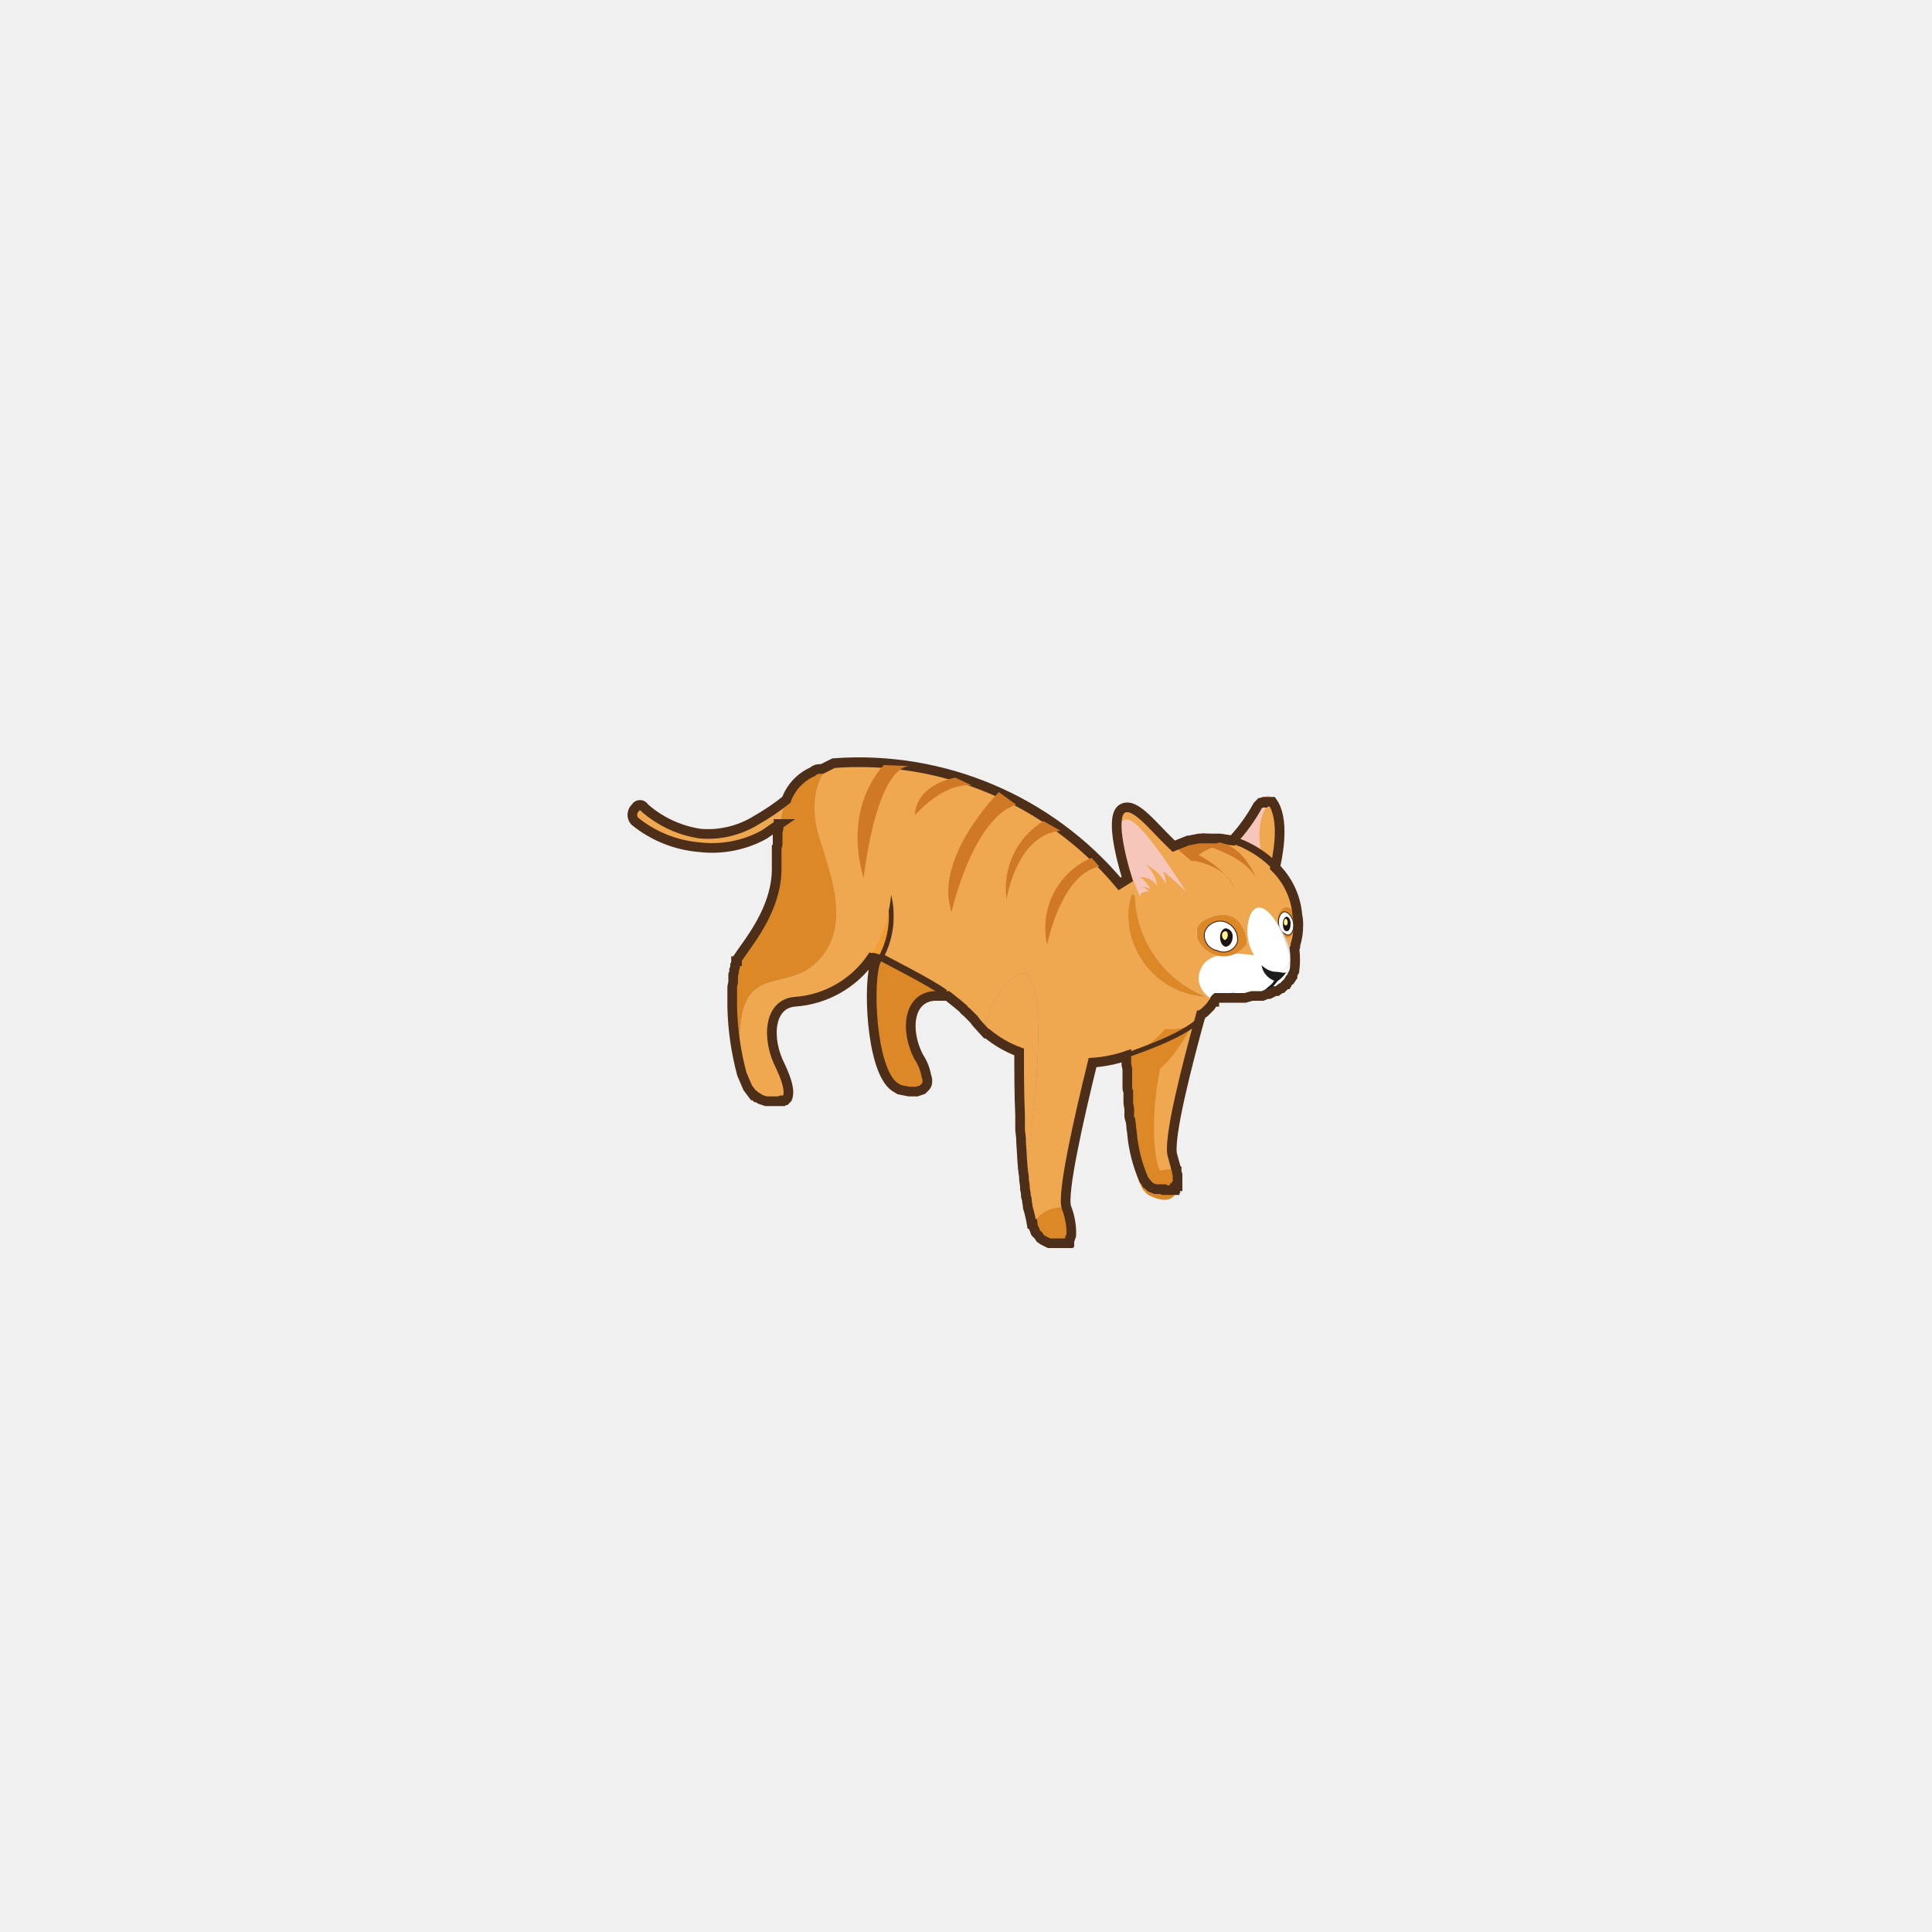
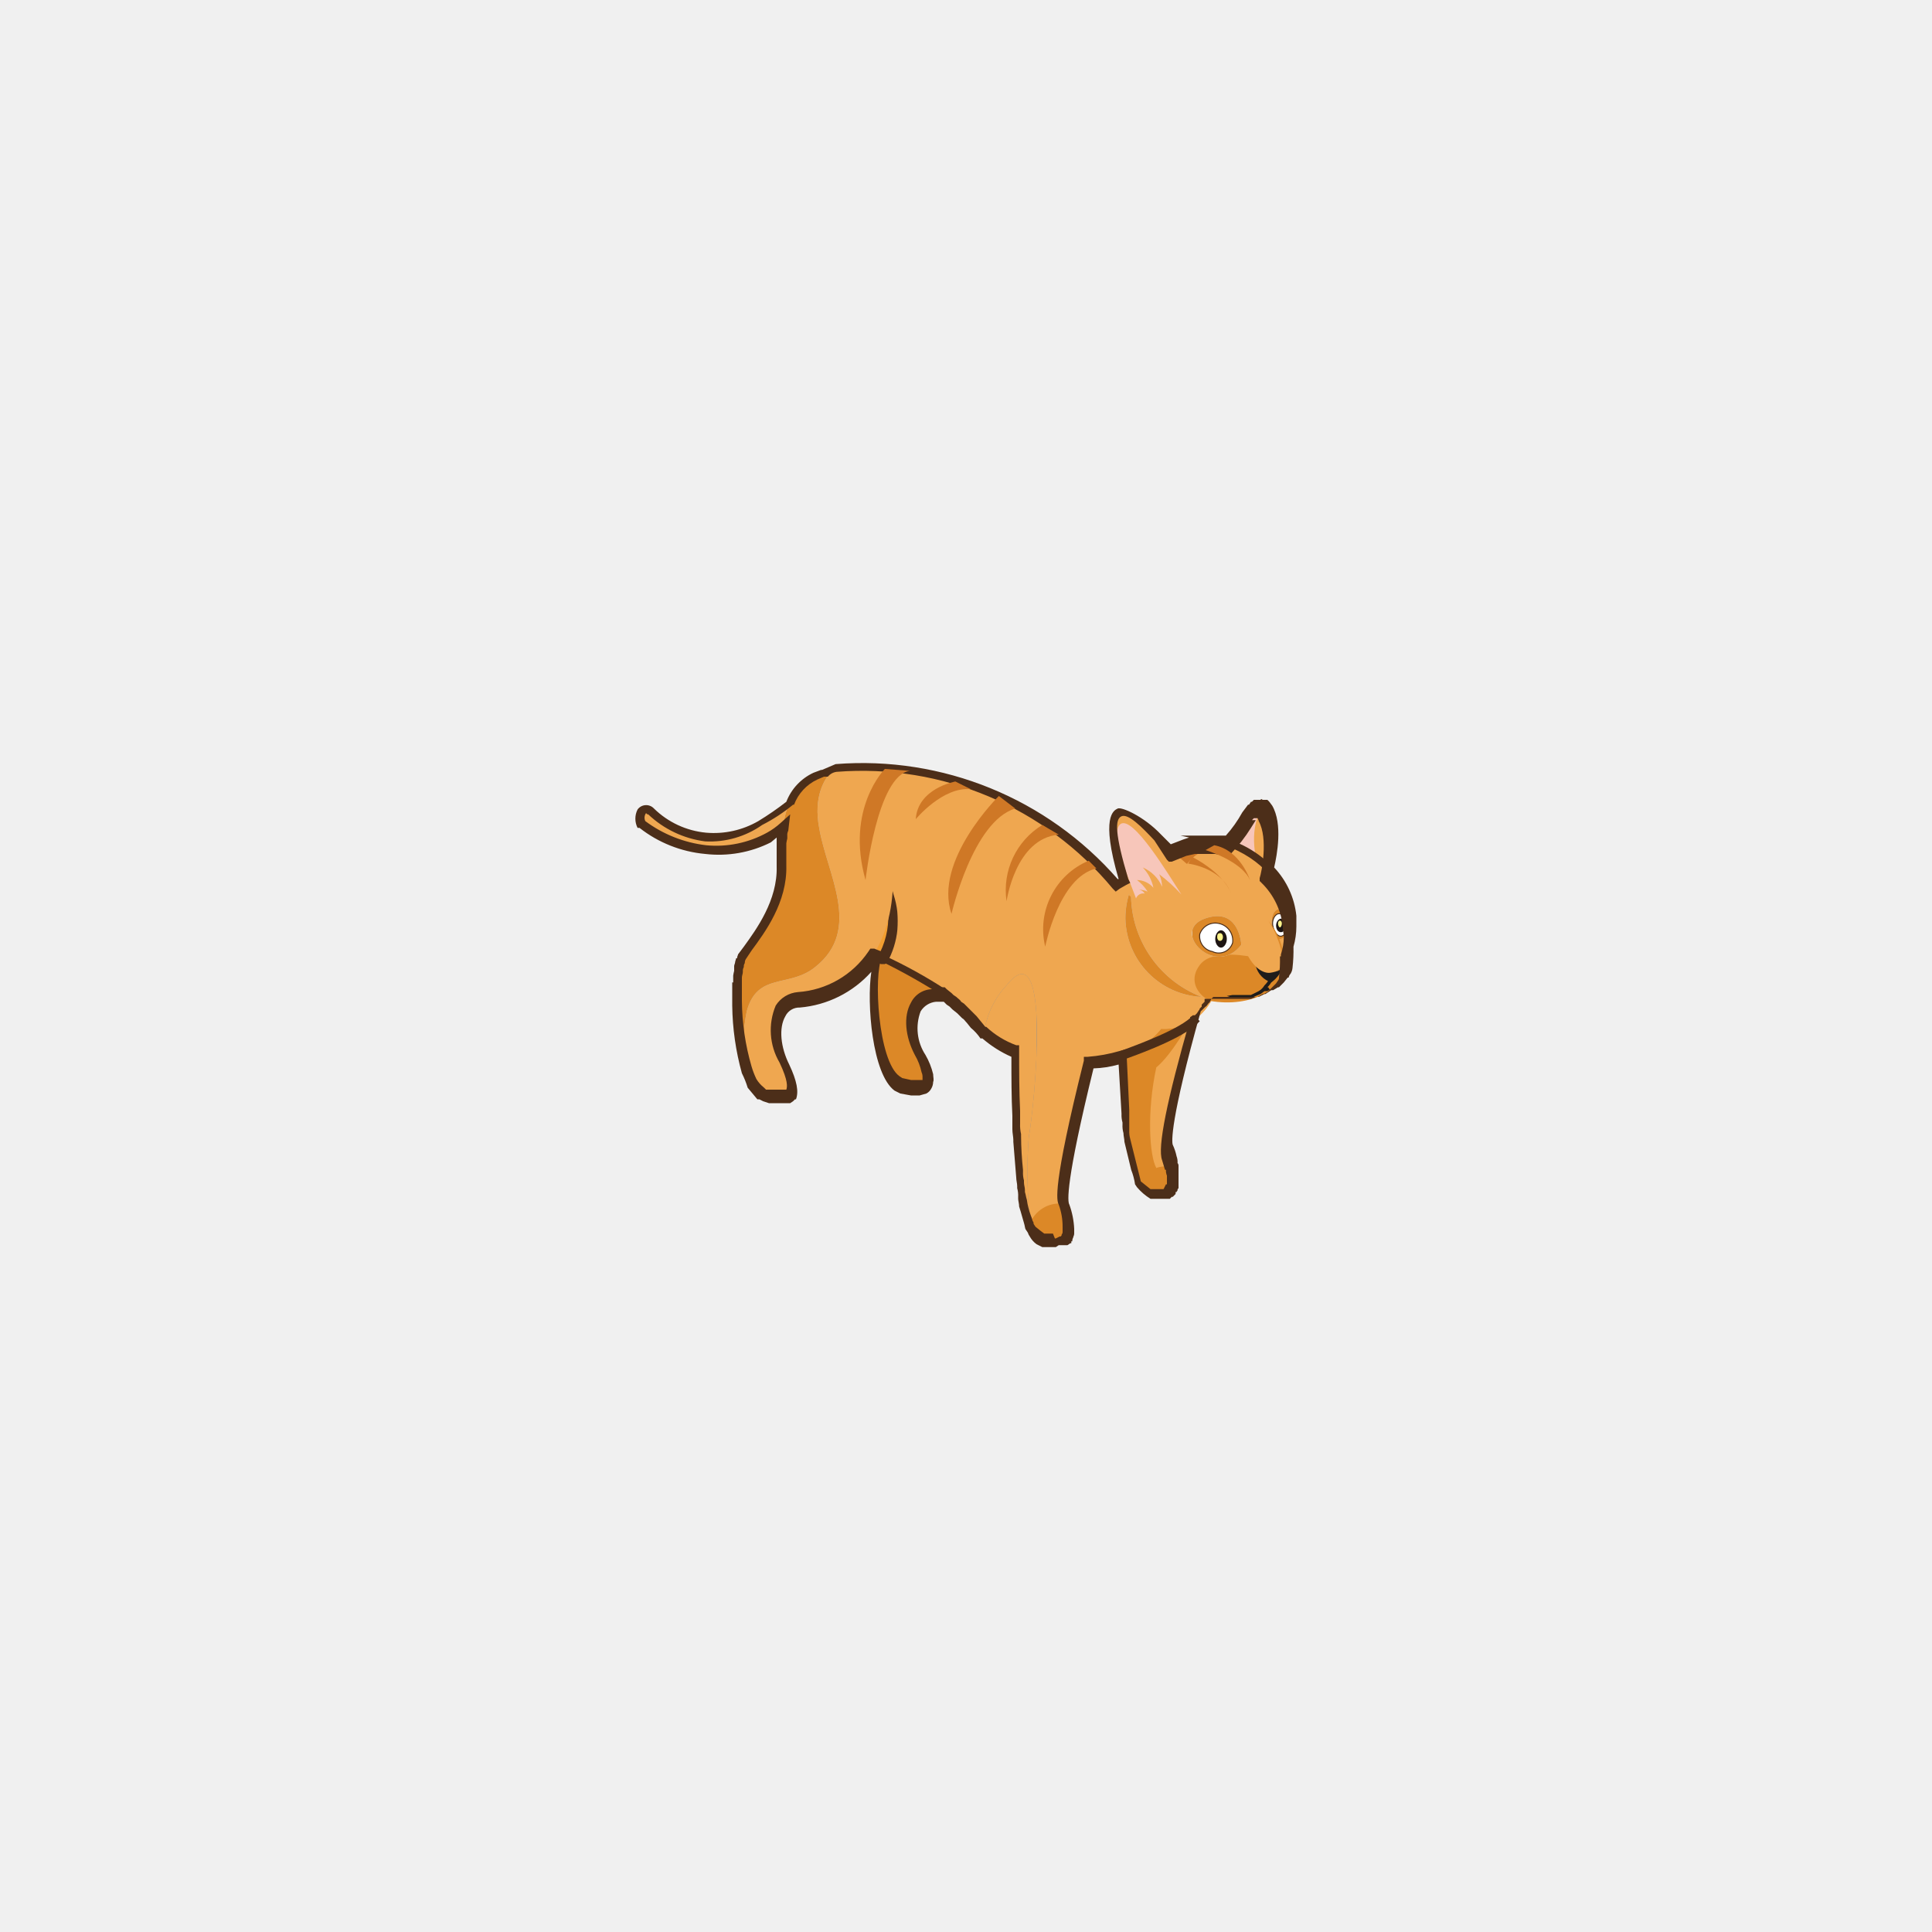
<svg xmlns="http://www.w3.org/2000/svg" viewBox="0 0 200 200">
  <defs>
-     <style>.cls-1{mask:url(#mask);filter:url(#luminosity-noclip-6);}.cls-2{mix-blend-mode:multiply;fill:url(#linear-gradient);}.cls-3{fill:#efa750;}.cls-4{fill:#f7c6ba;}.cls-5{fill:#dc8827;}.cls-6{fill:#d2d5d4;}.cls-7{mask:url(#mask-2);}.cls-8,.cls-9{fill:#fff;}.cls-19,.cls-23,.cls-24,.cls-8{stroke:#4c2e19;}.cls-19,.cls-21,.cls-23,.cls-24,.cls-8{stroke-miterlimit:10;}.cls-8{stroke-width:0.1px;}.cls-10{fill:#1e1c1b;}.cls-11{fill:#cf7826;}.cls-12{fill:#1e1513;}.cls-13{fill:#fff48a;}.cls-14{mask:url(#mask-3);}.cls-15{mask:url(#mask-4);}.cls-16{fill:#8e8d8d;}.cls-17{mask:url(#mask-5);}.cls-18{mask:url(#mask-6);}.cls-19,.cls-23,.cls-24{fill:none;}.cls-19,.cls-21{stroke-width:0.5px;}.cls-20{mask:url(#mask-7);}.cls-21{fill:#f39e30;stroke:#4c2e1a;}.cls-22{mask:url(#mask-8);}.cls-24{stroke-width:0.75px;}.cls-25{filter:url(#luminosity-noclip-8);}.cls-26{filter:url(#luminosity-noclip-7);}.cls-27{filter:url(#luminosity-noclip-5);}.cls-28{filter:url(#luminosity-noclip-4);}.cls-29{filter:url(#luminosity-noclip-3);}.cls-30{filter:url(#luminosity-noclip-2);}.cls-31{filter:url(#luminosity-noclip);}</style>
-     <filter id="luminosity-noclip" x="131.86" y="-7542" width="1.76" height="32766" filterUnits="userSpaceOnUse" color-interpolation-filters="sRGB">
+     <style>.cls-1{mask:url(#mask);filter:url(#luminosity-noclip-6);}.cls-2{mix-blend-mode:multiply;fill:url(#linear-gradient);}.cls-3{fill:#efa750;}.cls-4{fill:#f7c6ba;}.cls-5{fill:#dc8827;}.cls-6{fill:#d2d5d4;}.cls-7{mask:url(#mask-2);}.cls-8{fill:#fff;stroke-width:0.1px;}.cls-18,.cls-8{stroke:#4c2e19;stroke-miterlimit:10;}.cls-9{fill:#1e1c1b;}.cls-10{fill:#cf7826;}.cls-11{fill:#1e1513;}.cls-12{fill:#fff48a;}.cls-13{mask:url(#mask-3);}.cls-14{mask:url(#mask-4);}.cls-15{fill:#8e8d8d;}.cls-16{mask:url(#mask-5);}.cls-17{mask:url(#mask-6);}.cls-18{fill:none;stroke-width:0.5px;}.cls-19{mask:url(#mask-7);}.cls-20{fill:#f39e30;}.cls-21{fill:#4c2e1a;}.cls-22{mask:url(#mask-8);}.cls-23{fill:#4c2e19;}.cls-24{filter:url(#luminosity-noclip-8);}.cls-25{filter:url(#luminosity-noclip-7);}.cls-26{filter:url(#luminosity-noclip-5);}.cls-27{filter:url(#luminosity-noclip-4);}.cls-28{filter:url(#luminosity-noclip-3);}.cls-29{filter:url(#luminosity-noclip-2);}.cls-30{filter:url(#luminosity-noclip);}</style>
+     <filter id="luminosity-noclip" x="131.25" y="-7542" width="1.73" height="32766" filterUnits="userSpaceOnUse" color-interpolation-filters="sRGB">
      <feFlood flood-color="#fff" result="bg" />
      <feBlend in="SourceGraphic" in2="bg" />
    </filter>
-     <mask id="mask" x="131.86" y="-7542" width="1.76" height="32766" maskUnits="userSpaceOnUse">
-       <g class="cls-31" />
+     <mask id="mask" x="131.25" y="-7542" width="1.73" height="32766" maskUnits="userSpaceOnUse">
+       <g class="cls-30" />
    </mask>
-     <linearGradient id="linear-gradient" x1="828.05" y1="97.17" x2="827.37" y2="101.25" gradientTransform="matrix(-1, 0, 0, 1, 960.72, 0)" gradientUnits="userSpaceOnUse">
+     <linearGradient id="linear-gradient" x1="828.68" y1="97.31" x2="828.01" y2="101.3" gradientTransform="matrix(-1, 0, 0, 1, 960.72, 0)" gradientUnits="userSpaceOnUse">
      <stop offset="0" stop-color="#fff" />
      <stop offset="1" />
    </linearGradient>
-     <filter id="luminosity-noclip-2" x="132.24" y="-7542" width="1.89" height="32766" filterUnits="userSpaceOnUse" color-interpolation-filters="sRGB">
+     <filter id="luminosity-noclip-2" x="131.62" y="-7542" width="1.85" height="32766" filterUnits="userSpaceOnUse" color-interpolation-filters="sRGB">
      <feFlood flood-color="#fff" result="bg" />
      <feBlend in="SourceGraphic" in2="bg" />
    </filter>
-     <mask id="mask-2" x="132.24" y="-7542" width="1.89" height="32766" maskUnits="userSpaceOnUse">
-       <g class="cls-30" />
+     <mask id="mask-2" x="131.62" y="-7542" width="1.85" height="32766" maskUnits="userSpaceOnUse">
+       <g class="cls-29" />
    </mask>
-     <filter id="luminosity-noclip-3" x="123.9" y="-7542" width="5.17" height="32766" filterUnits="userSpaceOnUse" color-interpolation-filters="sRGB">
+     <filter id="luminosity-noclip-3" x="123.44" y="-7542" width="5.07" height="32766" filterUnits="userSpaceOnUse" color-interpolation-filters="sRGB">
      <feFlood flood-color="#fff" result="bg" />
      <feBlend in="SourceGraphic" in2="bg" />
    </filter>
-     <mask id="mask-3" x="123.9" y="-7542" width="5.17" height="32766" maskUnits="userSpaceOnUse">
-       <g class="cls-29" />
+     <mask id="mask-3" x="123.44" y="-7542" width="5.07" height="32766" maskUnits="userSpaceOnUse">
+       <g class="cls-28" />
    </mask>
-     <filter id="luminosity-noclip-4" x="116.78" y="-7542" width="8.09" height="32766" filterUnits="userSpaceOnUse" color-interpolation-filters="sRGB">
+     <filter id="luminosity-noclip-4" x="116.46" y="-7542" width="7.93" height="32766" filterUnits="userSpaceOnUse" color-interpolation-filters="sRGB">
      <feFlood flood-color="#fff" result="bg" />
      <feBlend in="SourceGraphic" in2="bg" />
    </filter>
-     <mask id="mask-4" x="116.78" y="-7542" width="8.09" height="32766" maskUnits="userSpaceOnUse">
-       <g class="cls-28" />
+     <mask id="mask-4" x="116.46" y="-7542" width="7.93" height="32766" maskUnits="userSpaceOnUse">
+       <g class="cls-27" />
    </mask>
-     <filter id="luminosity-noclip-5" x="101.9" y="-7542" width="5.56" height="32766" filterUnits="userSpaceOnUse" color-interpolation-filters="sRGB">
+     <filter id="luminosity-noclip-5" x="101.87" y="-7542" width="5.45" height="32766" filterUnits="userSpaceOnUse" color-interpolation-filters="sRGB">
      <feFlood flood-color="#fff" result="bg" />
      <feBlend in="SourceGraphic" in2="bg" />
    </filter>
-     <mask id="mask-5" x="101.9" y="-7542" width="5.56" height="32766" maskUnits="userSpaceOnUse">
-       <g class="cls-27" />
+     <mask id="mask-5" x="101.87" y="-7542" width="5.45" height="32766" maskUnits="userSpaceOnUse">
+       <g class="cls-26" />
    </mask>
-     <filter id="luminosity-noclip-6" x="131.86" y="95.1" width="1.76" height="5.45" filterUnits="userSpaceOnUse" color-interpolation-filters="sRGB">
+     <filter id="luminosity-noclip-6" x="131.25" y="95.27" width="1.73" height="5.34" filterUnits="userSpaceOnUse" color-interpolation-filters="sRGB">
      <feFlood flood-color="#fff" result="bg" />
      <feBlend in="SourceGraphic" in2="bg" />
    </filter>
-     <mask id="mask-6" x="131.86" y="95.1" width="1.76" height="5.45" maskUnits="userSpaceOnUse">
+     <mask id="mask-6" x="131.25" y="95.27" width="1.73" height="5.34" maskUnits="userSpaceOnUse">
      <g class="cls-1">
-         <path class="cls-2" d="M131.9,95.1c.7,1,1.8,2.7,1.7,4.4a1.2,1.2,0,0,1-1,1,1.5,1.5,0,0,0,.8-1.9A14.2,14.2,0,0,0,131.9,95.1Z" />
+         <path class="cls-2" d="M131.3,95.3a7.7,7.7,0,0,1,1.7,4.3,1.2,1.2,0,0,1-1,1,1.5,1.5,0,0,0,.7-1.9A9.7,9.7,0,0,0,131.3,95.3Z" />
      </g>
    </mask>
-     <filter id="luminosity-noclip-7" x="88.12" y="-7542" width="4.42" height="32766" filterUnits="userSpaceOnUse" color-interpolation-filters="sRGB">
+     <filter id="luminosity-noclip-7" x="87.97" y="-7542" width="4.97" height="32766" filterUnits="userSpaceOnUse" color-interpolation-filters="sRGB">
      <feFlood flood-color="#fff" result="bg" />
      <feBlend in="SourceGraphic" in2="bg" />
    </filter>
-     <mask id="mask-7" x="88.12" y="-7542" width="4.42" height="32766" maskUnits="userSpaceOnUse">
-       <g class="cls-26" />
+     <mask id="mask-7" x="87.97" y="-7542" width="4.97" height="32766" maskUnits="userSpaceOnUse">
+       <g class="cls-25" />
    </mask>
-     <filter id="luminosity-noclip-8" x="75.83" y="-7542" width="10.81" height="32766" filterUnits="userSpaceOnUse" color-interpolation-filters="sRGB">
+     <filter id="luminosity-noclip-8" x="76.29" y="-7542" width="10.6" height="32766" filterUnits="userSpaceOnUse" color-interpolation-filters="sRGB">
      <feFlood flood-color="#fff" result="bg" />
      <feBlend in="SourceGraphic" in2="bg" />
    </filter>
-     <mask id="mask-8" x="75.83" y="-7542" width="10.81" height="32766" maskUnits="userSpaceOnUse">
-       <g class="cls-25" />
+     <mask id="mask-8" x="76.29" y="-7542" width="10.6" height="32766" maskUnits="userSpaceOnUse">
+       <g class="cls-24" />
    </mask>
  </defs>
  <g id="Cat_01">
-     <path class="cls-3" d="M84.5,79.9h0a27.2,27.2,0,0,1-6.2,5.1,9.5,9.5,0,0,1-5.8,1.4,11.2,11.2,0,0,1-5.8-2.7.5.5,0,0,0-.9,0,1,1,0,0,0,0,1.3,12.2,12.2,0,0,0,6.7,2.7,11.2,11.2,0,0,0,6.7-1.3A13.8,13.8,0,0,0,84.5,79.9Z" />
-     <path class="cls-3" d="M131.9,89.7s1.2-4.4,0-6.7-2.2,2.4-5.1,4.5C126.1,88,131.9,89.7,131.9,89.7Z" />
-     <path class="cls-4" d="M127.6,86.8c2.1-2.1,3-5.4,4.1-4.1-.7.7-1.8,2.4-1.1,5.8A17.6,17.6,0,0,0,127.6,86.8Z" />
-     <path class="cls-3" d="M125.3,102.2s-4.8,15.6-3.9,17.8.6,5.3-2.5,3.7-2.6-22.7-2.3-27.5C119.5,94.1,125.3,102.2,125.3,102.2Z" />
-     <path class="cls-5" d="M121.7,121.1c.6,2.3-.1,4-2.8,2.6a2.9,2.9,0,0,1-.7-.8A3.2,3.2,0,0,1,121.7,121.1Z" />
-     <path class="cls-5" d="M116.4,107.9a12.2,12.2,0,0,1,7.4-2.5s-1.9,3.8-3.7,5.2c-1,4.8-.7,9.4,0,10.6a4.4,4.4,0,0,1-1.7,2C117,121.3,116.5,114.4,116.4,107.9Z" />
-     <path class="cls-5" d="M106.7,90.5s1.2,11.2-10,12.3c-2.7.2-3,3.6-1.6,6.3s1.1,4.2-2,3.3-3.4-12.1-2.3-13.6S95,94,94.9,89.9s-.4-4.7,6.7-4.5C105.5,92.9,106.7,90.5,106.7,90.5Z" />
-     <path class="cls-5" d="M95.3,109.3c1.3,2.7.8,4-2.2,3.1a1.8,1.8,0,0,1-.9-.7C93.1,109.9,94.3,109.3,95.3,109.3Z" />
-     <path class="cls-3" d="M86.3,78.9a35.2,35.2,0,0,1,29.6,12.5,7.1,7.1,0,0,1,1.5-.8c3.4-1.2,7.4,1.4,8.9,5.7s-.1,8.8-3.5,10a5.5,5.5,0,0,1-2.2.2c-4.5,5.7-15.4,3.6-18.8.2-5.2-6.3-11.9-8.6-15.1-8.4a10.7,10.7,0,0,1-4.2-5.5C79.8,86.4,83.6,79.3,86.3,78.9Z" />
-     <path class="cls-3" d="M90.2,94.9c6.6-.9,12.4,3.9,14.3,5.9,3.6,3.9,8.8,5.2,10.4,2.5,3.2-5.5,4.5-4.7,4.5-4.7a58.6,58.6,0,0,1,6.8,4.4,6.4,6.4,0,0,1-3.4,3.3,5.5,5.5,0,0,1-2.2.2c-4.5,5.7-15.4,3.6-18.8.2-5-6-11.4-8.4-14.7-8.4A8,8,0,0,1,90.2,94.9Z" />
-     <path class="cls-3" d="M114.5,103.9s-5.2,18.9-4.3,21.1.6,5.3-2.5,3.6-2.6-22.7-2.3-27.4C108.3,99.1,114.5,103.9,114.5,103.9Z" />
-     <path class="cls-3" d="M116.8,94.9a8.6,8.6,0,0,0,8.7,8.4c4.8,0,8.9-3.2,8.9-7.8a9.2,9.2,0,0,0-8.9-8.9A8.5,8.5,0,0,0,116.8,94.9Z" />
-     <path class="cls-3" d="M129.5,89.4c1.8,2.2,5.2,5.7,4.5,10.8-.4,2.6-6.6,5.8-13.1,1.3C119,96.8,123.2,81.5,129.5,89.4Z" />
-     <path class="cls-6" d="M132.2,95.5c0,.9.5,1.6,1,1.6s.9-.7.9-1.6-.4-1.6-.9-1.6S132.2,94.6,132.2,95.5Z" />
+     <path class="cls-3" d="M84.8,80.3h0a29.2,29.2,0,0,1-6.1,5A9,9,0,0,1,73,86.6,9.8,9.8,0,0,1,67.4,84a.6.6,0,0,0-1,0,1.5,1.5,0,0,0,0,1.3A14.4,14.4,0,0,0,73,88a11.3,11.3,0,0,0,6.6-1.4A12.8,12.8,0,0,0,84.8,80.3Z" />
+     <path class="cls-3" d="M131.3,89.9s1.2-4.2,0-6.5-2.2,2.4-5,4.4C125.6,88.3,131.3,89.9,131.3,89.9Z" />
+     <path class="cls-4" d="M127,87.2c2.2-2.1,3-5.4,4.1-4.1-.7.7-1.7,2.4-1.1,5.7A8.8,8.8,0,0,0,127,87.2Z" />
+     <path class="cls-3" d="M124.8,102.3s-4.7,15.3-3.8,17.4.6,5.2-2.5,3.6-2.5-22.2-2.2-26.9C119.2,94.3,124.8,102.3,124.8,102.3Z" />
+     <path class="cls-5" d="M121.3,120.8c.6,2.2-.1,3.9-2.8,2.5a1.8,1.8,0,0,1-.6-.8A3.1,3.1,0,0,1,121.3,120.8Z" />
+     <path class="cls-5" d="M116.1,107.8c1.5-1.5,5.4-2.6,7.3-2.4,0,0-2,3.7-3.7,5.1-1,4.6-.7,9.2,0,10.4a4.5,4.5,0,0,1-1.6,2C116.6,120.9,116.2,114.2,116.1,107.8Z" />
+     <path class="cls-5" d="M106.5,90.8s1.2,11-9.8,12c-2.5.2-2.9,3.5-1.5,6.2s1.1,4.1-1.9,3.2S89.9,100.4,91,98.9s4.1-4.7,4-8.7-.4-4.7,6.6-4.5C105.4,93.1,106.5,90.8,106.5,90.8Z" />
+     <path class="cls-5" d="M95.4,109.2c1.3,2.7.8,3.9-2.1,3a2.1,2.1,0,0,1-1-.6C93.2,109.7,94.4,109.2,95.4,109.2Z" />
+     <path class="cls-3" d="M86.5,79.4a34.8,34.8,0,0,1,29.1,12.2l1.4-.7c3.4-1.2,7.4,1.3,8.8,5.5s-.1,8.7-3.4,9.8a5.8,5.8,0,0,1-2.2.3c-4.4,5.5-15.1,3.5-18.4.1-5.2-6.1-11.7-8.4-14.9-8.2a11.1,11.1,0,0,1-4-5.4C80.2,86.7,83.9,79.8,86.5,79.4Z" />
+     <path class="cls-3" d="M90.4,95.1c6.5-.9,12.2,3.8,14,5.8,3.6,3.8,8.7,5.1,10.2,2.4,3.2-5.4,4.4-4.6,4.4-4.6a71.8,71.8,0,0,1,6.7,4.3,5.8,5.8,0,0,1-3.3,3.2,5.8,5.8,0,0,1-2.2.3c-4.4,5.5-15.1,3.5-18.4.1-5-5.9-11.2-8.2-14.5-8.2A7.3,7.3,0,0,1,90.4,95.1Z" />
+     <path class="cls-3" d="M114.2,103.9s-5,18.5-4.2,20.7.6,5.2-2.4,3.6-2.6-22.3-2.3-27C108.2,99.2,114.2,103.9,114.2,103.9Z" />
+     <path class="cls-3" d="M116.5,95.1a8.4,8.4,0,0,0,8.5,8.2c4.7,0,8.8-3.1,8.8-7.6a9.2,9.2,0,0,0-8.8-8.8A8.4,8.4,0,0,0,116.5,95.1Z" />
+     <path class="cls-3" d="M128.9,89.7c1.8,2.2,5.1,5.6,4.4,10.5-.4,2.6-6.4,5.7-12.8,1.3C118.6,97,122.8,82,128.9,89.7Z" />
+     <path class="cls-6" d="M131.6,95.7c0,.8.4,1.5.9,1.5s1-.7,1-1.5-.4-1.6-1-1.6S131.6,94.8,131.6,95.7Z" />
    <g class="cls-7">
-       <path class="cls-5" d="M132.2,95.5c0,.9.5,1.6,1,1.6s.9-.7.9-1.6-.4-1.6-.9-1.6S132.2,94.6,132.2,95.5Z" />
+       <path class="cls-5" d="M131.6,95.7c0,.8.4,1.5.9,1.5s1-.7,1-1.5-.4-1.6-1-1.6S131.6,94.8,131.6,95.7Z" />
    </g>
-     <path class="cls-8" d="M132.4,95.9a1.3,1.3,0,0,0,.9.9c.5,0,.7-.7.6-1.3s-.6-1.2-1-1.1S132.2,95.2,132.4,95.9Z" />
-     <path class="cls-5" d="M110.2,125c1.1,2.7.6,5.3-2.5,3.6a2.6,2.6,0,0,1-1-1.5A3.5,3.5,0,0,1,110.2,125Z" />
-     <path class="cls-9" d="M124.6,99.8c1.4-1.8,5.8-.8,5.8-.8l2.2-.2c.6-.3,1.1-1.5,1.4-.6a6.7,6.7,0,0,1,0,2c-.3,1.9-3.9,4.2-8.3,3.4C124.1,102.7,123.6,101.2,124.6,99.8Z" />
-     <path class="cls-10" d="M133.6,99.7a3.4,3.4,0,0,1-1.4,1.9,2,2,0,0,1-1.6-1.7A20.5,20.5,0,0,1,133.6,99.7Z" />
-     <path class="cls-9" d="M131.8,95c.7,1,1.9,2.8,1.8,4.5s-.8,1.1-1.5,1.1-1.9-.5-2.7-2.6S129.6,92.1,131.8,95Z" />
-     <path class="cls-11" d="M125.5,86.6a9.8,9.8,0,0,1,3.4.7l1.7,1a.1.1,0,0,0,.1.1c-.7-.4-5.8-2.6-8,1.9a6.8,6.8,0,0,1-1.8-2.4A8.8,8.8,0,0,1,125.5,86.6Z" />
-     <path class="cls-12" d="M132.8,95.6c0,.4.1.8.4.8s.4-.4.4-.8-.2-.7-.4-.7S132.8,95.2,132.8,95.6Z" />
-     <path class="cls-13" d="M132.9,95.5c0,.2.1.3.2.3s.2-.1.2-.3-.1-.4-.2-.4S132.9,95.3,132.9,95.5Z" />
-     <path class="cls-6" d="M129.1,97.7s-.2-4.1-3.9-2.7S126.3,101.3,129.1,97.7Z" />
+     <path class="cls-8" d="M131.8,96c.2.7.6,1,.9.9s.7-.6.6-1.3-.6-1.1-1-1S131.6,95.4,131.8,96Z" />
+     <path class="cls-5" d="M110,124.6c1,2.7.6,5.2-2.4,3.6a3.6,3.6,0,0,1-1-1.5A3.3,3.3,0,0,1,110,124.6Z" />
+     <path class="cls-5" d="M124.2,99.9c1.3-1.8,5.6-.8,5.6-.8l2.1-.2c.6-.3,1.2-1.5,1.5-.6a12.1,12.1,0,0,1-.1,1.9c-.3,2-3.7,4.2-8.1,3.4C123.6,102.7,123.2,101.2,124.2,99.9Z" />
+     <path class="cls-9" d="M132.9,99.8a3.3,3.3,0,0,1-1.3,1.9A2.4,2.4,0,0,1,130,100,19.4,19.4,0,0,1,132.9,99.8Z" />
+     <path class="cls-3" d="M131.2,95.2a8.4,8.4,0,0,1,1.8,4.4c0,.7-.8,1-1.5,1.1s-1.9-.5-2.7-2.6S129,92.3,131.2,95.2Z" />
+     <path class="cls-10" d="M125,86.9a8.8,8.8,0,0,1,3.3.7l1.7,1h.1c-.7-.3-5.7-2.6-7.8,1.8a5.1,5.1,0,0,1-1.8-2.3A8.5,8.5,0,0,1,125,86.9Z" />
+     <path class="cls-11" d="M132.1,95.8c0,.4.2.7.5.7s.4-.3.4-.7-.2-.7-.4-.7S132.1,95.4,132.1,95.8Z" />
+     <path class="cls-12" d="M132.3,95.6c0,.2.1.4.2.4s.2-.2.2-.4-.1-.3-.2-.3S132.3,95.4,132.3,95.6Z" />
+     <path class="cls-6" d="M128.5,97.8s-.2-4-3.8-2.7S125.8,101.3,128.5,97.8Z" />
+     <g class="cls-13">
+       <path class="cls-5" d="M128.5,97.8s-.2-4-3.8-2.7S125.8,101.3,128.5,97.8Z" />
+     </g>
+     <path class="cls-8" d="M124.2,96.7a1.6,1.6,0,0,0,1.3,1.8,1.5,1.5,0,0,0,2.1-.9,1.8,1.8,0,0,0-1.4-2A1.7,1.7,0,0,0,124.2,96.7Z" />
+     <path class="cls-11" d="M125.8,97.2c0,.5.3.9.6.9s.6-.4.6-.9-.3-.9-.6-.9S125.8,96.7,125.8,97.2Z" />
+     <path class="cls-12" d="M126,97c0,.2.1.4.3.4s.3-.2.3-.4-.1-.4-.3-.4S126,96.7,126,97Z" />
+     <path class="cls-6" d="M124.4,103.2a8.3,8.3,0,0,1-7.9-8.1,8.7,8.7,0,0,1,.6-3.2A11.4,11.4,0,0,0,124.4,103.2Z" />
    <g class="cls-14">
-       <path class="cls-5" d="M129.1,97.7s-.2-4.1-3.9-2.7S126.3,101.3,129.1,97.7Z" />
+       <path class="cls-5" d="M124.4,103.2a8.3,8.3,0,0,1-7.9-8.1,8.7,8.7,0,0,1,.6-3.2A11.4,11.4,0,0,0,124.4,103.2Z" />
    </g>
-     <path class="cls-8" d="M124.7,96.5a1.6,1.6,0,0,0,1.3,1.9,1.5,1.5,0,0,0,2.1-.9,1.9,1.9,0,0,0-1.4-2.1A1.7,1.7,0,0,0,124.7,96.5Z" />
-     <path class="cls-12" d="M126.3,97c0,.6.3,1,.6,1s.7-.4.7-1a.8.8,0,0,0-.7-.9C126.6,96.1,126.3,96.5,126.3,97Z" />
-     <path class="cls-13" d="M126.5,96.8c0,.3.2.5.3.5s.3-.2.3-.5-.1-.4-.3-.4A.4.4,0,0,0,126.5,96.8Z" />
-     <path class="cls-6" d="M124.9,103.2a8.5,8.5,0,0,1-8.1-8.3,7.1,7.1,0,0,1,.7-3.2A11.6,11.6,0,0,0,124.9,103.2Z" />
-     <g class="cls-15">
-       <path class="cls-5" d="M124.9,103.2a8.5,8.5,0,0,1-8.1-8.3,7.1,7.1,0,0,1,.7-3.2A11.6,11.6,0,0,0,124.9,103.2Z" />
+     <path class="cls-15" d="M104.2,102c4.7-5.9,2.9,12.4,2.3,15.7a45.6,45.6,0,0,0,.2,9.2c-1.4-3.2-1.7-11.7-1.6-18.3a9.7,9.7,0,0,1-3.2-1.9A9,9,0,0,1,104.2,102Z" />
+     <g class="cls-16">
+       <path class="cls-3" d="M104.2,102c4.7-5.9,2.9,12.4,2.3,15.7a45.6,45.6,0,0,0,.2,9.2c-1.4-3.2-1.7-11.7-1.6-18.3a9.7,9.7,0,0,1-3.2-1.9A9,9,0,0,1,104.2,102Z" />
    </g>
-     <path class="cls-16" d="M104.2,101.9c4.9-5.9,3,12.7,2.4,16.1s.2,9.3.2,9.4c-1.4-3.3-1.7-12-1.6-18.7a10.2,10.2,0,0,1-3.3-1.9A9.1,9.1,0,0,1,104.2,101.9Z" />
+     <path class="cls-9" d="M127.6,103h1.9l.4-.2.4-.2a1.7,1.7,0,0,0,.6-.6,2.1,2.1,0,0,0,.5-.7l.3.2a2.1,2.1,0,0,1-.5.7h.1c0,.1.1.1.1.2h.1l-.3.2h-.3l-.4.3-.5.2-.5.2h-1.9l-.6-.2h0Z" />
    <g class="cls-17">
-       <path class="cls-3" d="M104.2,101.9c4.9-5.9,3,12.7,2.4,16.1s.2,9.3.2,9.4c-1.4-3.3-1.7-12-1.6-18.7a10.2,10.2,0,0,1-3.3-1.9A9.1,9.1,0,0,1,104.2,101.9Z" />
+       <path class="cls-5" d="M131.3,95.3a7.7,7.7,0,0,1,1.7,4.3,1.2,1.2,0,0,1-1,1,1.5,1.5,0,0,0,.7-1.9A9.7,9.7,0,0,0,131.3,95.3Z" />
    </g>
-     <path class="cls-10" d="M128.2,103h.8l1-.2h.5l.4-.3.7-.6a1.7,1.7,0,0,0,.4-.6h.4a3.5,3.5,0,0,1-.6.8h.1c0,.1.1.1.1.2h.1l-.3.2c0-.1-.1-.1-.2-.2h-.1l-.4.4-.5.2h-2.5l-.6-.2h.1Z" />
-     <g class="cls-18">
-       <path class="cls-6" d="M131.9,95.1c.7,1,1.8,2.7,1.7,4.4a1.2,1.2,0,0,1-1,1,1.5,1.5,0,0,0,.8-1.9A14.2,14.2,0,0,0,131.9,95.1Z" />
+     <path class="cls-18" d="M133.4,97.9s2.1-8.1-7.6-11C128.2,87,135.3,90.3,133.4,97.9Z" />
+     <path class="cls-15" d="M92.1,92.5s1.2,3.7-.7,6.7l-2.7-.7Z" />
+     <g class="cls-19">
+       <path class="cls-20" d="M92.1,92.5s1.2,3.7-.7,6.7l-2.7-.7Z" />
+       <path class="cls-21" d="M91.6,99.8h-.4a13.6,13.6,0,0,0-2.5-.7H88l4.2-7.6.3,1.1a8.8,8.8,0,0,1-.7,7.1Zm-2.1-1.6,1.6.4a8.4,8.4,0,0,0,.8-4.7Z" />
    </g>
-     <path class="cls-19" d="M134.1,97.8s2.1-8.3-7.8-11.2C128.8,86.7,136,90,134.1,97.8Z" />
-     <path class="cls-16" d="M91.9,92.3a9,9,0,0,1-.7,6.8l-2.7-.7Z" />
-     <g class="cls-20">
-       <path class="cls-21" d="M91.9,92.3a9,9,0,0,1-.7,6.8l-2.7-.7Z" />
+     <path class="cls-3" d="M92.4,90.2s1.2,11.9-9.8,13.1c-2.6.2-2.9,3.7-1.5,6.6s1,4.5-1.9,3.5S75.7,100.6,76.8,99s4.2-5.1,4.1-9.4.2-10.1,7.2-10C91.9,87.6,92.4,90.2,92.4,90.2Z" />
+     <path class="cls-3" d="M81.2,110c1.4,3,.9,4.4-2,3.4a2.1,2.1,0,0,1-1.3-1.3A3.1,3.1,0,0,1,81.2,110Z" />
+     <path class="cls-6" d="M76.8,99c1.1-1.7,4.2-5.1,4.1-9.4s.2-8.9,5.2-9.8c-.8.9-1.9,2.7-1.3,5.9.8,4.8,4.5,10.5-.4,14.4-2.7,2.2-6,.5-7.1,4.6a14.8,14.8,0,0,0,0,6C76,106.9,76,100.2,76.8,99Z" />
+     <g class="cls-22">
+       <path class="cls-5" d="M76.8,99c1.1-1.7,4.2-5.1,4.1-9.4s.2-8.9,5.2-9.8c-.8.9-1.9,2.7-1.3,5.9.8,4.8,4.5,10.5-.4,14.4-2.7,2.2-6,.5-7.1,4.6a14.8,14.8,0,0,0,0,6C76,106.9,76,100.2,76.8,99Z" />
    </g>
-     <path class="cls-3" d="M92.3,89.9s1.2,12.2-10,13.4c-2.7.2-3,3.8-1.5,6.7s1,4.6-2.1,3.6-3.4-13.1-2.3-14.7,4.2-5.2,4.2-9.6.1-10.3,7.2-10.1C91.7,87.3,92.3,89.9,92.3,89.9Z" />
-     <path class="cls-3" d="M80.8,110.1c1.5,3,1,4.5-2.1,3.5a2.7,2.7,0,0,1-1.3-1.3C78.4,110.4,79.7,110,80.8,110.1Z" />
-     <path class="cls-6" d="M76.4,98.9c1.1-1.7,4.2-5.2,4.2-9.6s.1-9,5.2-10c-.8.9-1.9,2.8-1.3,6.1S89.1,96,84.1,100c-2.7,2.2-6.2.6-7.2,4.7a16.2,16.2,0,0,0-.1,6.2C75.6,106.9,75.6,100.1,76.4,98.9Z" />
-     <g class="cls-22">
-       <path class="cls-5" d="M76.4,98.9c1.1-1.7,4.2-5.2,4.2-9.6s.1-9,5.2-10c-.8.9-1.9,2.8-1.3,6.1S89.1,96,84.1,100c-2.7,2.2-6.2.6-7.2,4.7a16.2,16.2,0,0,0-.1,6.2C75.6,106.9,75.6,100.1,76.4,98.9Z" />
-     </g>
-     <path class="cls-3" d="M125.4,90.5c-4.1-2.1-7.3-7.7-9.2-6.9s1,8.9,1,8.9C121.6,96.3,125.6,90.6,125.4,90.5Z" />
-     <path class="cls-4" d="M122.8,92.3c-1.3-1.9-5.2-8.3-6.5-7.4s1.3,6.9,1.7,7.9c.1-.6.9-.5.9-.5a1.4,1.4,0,0,0-.6-.5,1.2,1.2,0,0,1,.8.3,2.9,2.9,0,0,0-1.1-1.3,2.1,2.1,0,0,1,1.8.9,3.7,3.7,0,0,0-1.2-2.2,4.5,4.5,0,0,1,2.1,2,3.3,3.3,0,0,0-.3-1.3C121,90.6,122.8,92.3,122.8,92.3Z" />
-     <path class="cls-23" d="M65.8,83.6a.5.5,0,0,1,.9,0,11.2,11.2,0,0,0,5.8,2.7,9.5,9.5,0,0,0,5.8-1.4,24,24,0,0,0,3.1-2.1,5.1,5.1,0,0,1,2.7-2.9h0a1.1,1.1,0,0,1,.8-.3h.2l1.2-.6a35.2,35.2,0,0,1,29.6,12.5l.8-.5c-.7-2.3-1.8-6.6-.5-7.3s3,1.7,5.3,3.9l1.5-.6h.1l1-.2h2.2l1.3.2a17.7,17.7,0,0,0,2.6-3.6h0l.3-.3h.2a.1.1,0,0,1,.1-.1h.9l.2.3c1.1,2,.3,5.6.1,6.5a7.8,7.8,0,0,1,2.3,4.9,4.5,4.5,0,0,1,.1,1.1,6.4,6.4,0,0,1-.3,2v.1a.4.4,0,0,1-.1.3,8.8,8.8,0,0,1,0,2.3c-.1.1-.1.3-.2.4v.2l-.2.3h-.1l-.3.5h-.1l-.4.4h-.1l-.4.3H132l-.6.3h-.2l-.5.2h-1.1l-.7.2h-3a.5.5,0,0,0-.2.4c-.1,0-.1.1-.2.2l-.2.3-.2.2-.2.2-.2.2-.3.2c0,.1,0,.1-.1.1-1.3,4.7-3.5,13.1-2.9,14.6l.3,1.1h0c0,.1,0,.1.1.2a1.3,1.3,0,0,0,.1.6h0v.3h0v.3h0v.4h0v.2h-.1c0,.1-.1.1-.1.2h-.1v.2h-1.1c-.1,0-.2,0-.2-.1h-.7l-.5-.2-.3-.3c-.1,0-.1,0-.1-.1l-.3-.4h0a15.7,15.7,0,0,1-1.2-4.6h0c0-.3-.1-.6-.1-.9h0c0-.3-.1-.6-.1-.9V116a1.9,1.9,0,0,1-.1-.8v-.3c0-.3-.1-.5-.1-.8V113a.8.8,0,0,1-.1-.4v-1.9a4.3,4.3,0,0,0-.1-.5v-.9a13.6,13.6,0,0,1-3.5.7c-1.4,5.7-3.2,13.6-2.7,15a7.4,7.4,0,0,1,.5,2.4h0v.4h0a.4.4,0,0,1-.1.3h0a.4.4,0,0,1-.1.3h0v.2a.1.1,0,0,0-.1.1h-2l-.6-.3-.3-.2h0l-.2-.3h0l-.3-.3h0a1,1,0,0,1-.1-.3h0a1.4,1.4,0,0,1-.2-.6h-.1a13.6,13.6,0,0,0-.4-1.7h0c0-.3-.1-.5-.1-.8s-.1-.2-.1-.3a2.5,2.5,0,0,0-.1-.8v-.2c0-.3-.1-.6-.1-.9v-.2c-.2-1.1-.2-2.4-.3-3.6v-.2c0-.4-.1-.8-.1-1.1v-1.4h0c-.1-2.2-.1-4.5-.1-6.6h0a11.5,11.5,0,0,1-3.3-1.9h-.1l-1-1.1-.3-.4-.7-.7c-.1-.1-.3-.2-.4-.4l-.6-.5-.5-.4-.5-.4H96.7c-2.7.2-3,3.6-1.6,6.3a5.2,5.2,0,0,1,.8,2h0a1.3,1.3,0,0,1,.1.6h0a.8.8,0,0,1-.2.5h0l-.3.3h0l-.6.2h-.8l-1-.2-.5-.3h0c-2.5-1.8-2.8-11.2-1.9-13.1l-.5-.2a10.5,10.5,0,0,1-7.9,4.5c-2.7.2-3,3.8-1.5,6.7h0c.7,1.5,1,2.6.7,3.3h0l-.2.2h-.4c-.1,0-.1,0-.1.1H79.3l-.6-.2-.3-.2h-.1l-.2-.2H78l-.6-.8h0l-.6-1.4h0a29.4,29.4,0,0,1-1-6.9h0V103h0v-.8h0c0-.2.1-.4.1-.6h0v-.7h0a1.1,1.1,0,0,0,.1-.5h0a1.1,1.1,0,0,0,.1-.5h0a.8.8,0,0,0,.1-.4h.1v-.2c1.1-1.7,4.2-5.2,4.1-9.6V87.7a.6.6,0,0,0,.1-.4V86.1a1.1,1.1,0,0,0,.1-.5v-.3h.1l-1.6,1.1a11.2,11.2,0,0,1-6.7,1.3,12.2,12.2,0,0,1-6.7-2.7A1,1,0,0,1,65.8,83.6Z" />
-     <path class="cls-11" d="M91.5,79.2s-4.3,4.1-2.1,11.7c0,0,1.2-11.2,4.7-11.6Z" />
-     <path class="cls-11" d="M98.9,80.5s-4,.6-4.2,3.9c0,0,2.9-3.4,5.9-3.1Z" />
-     <path class="cls-11" d="M103.4,82s-6.8,6.8-4.9,12.4c0,0,2.2-9.7,6.7-11.1Z" />
-     <path class="cls-11" d="M108,85a8.2,8.2,0,0,0-3.8,8.1s1-6.7,5.6-7.1Z" />
-     <path class="cls-11" d="M113,88.8a7.9,7.9,0,0,0-4.6,9s1.4-7.3,5.4-8.1Z" />
-     <path class="cls-11" d="M123.5,89.1s3.5.4,4.4,3.1c0,0-.6-2-4-3.8" />
-     <path class="cls-11" d="M125.3,87.7s3.7,1.1,4.7,3.2c0,0-1.1-3.2-3.8-3.7" />
-     <path class="cls-24" d="M91.2,99.1s5.5,2.8,6.6,3.7" />
-     <path class="cls-19" d="M116.4,109.3s6.3-2,7.9-3.9" />
+     <path class="cls-3" d="M124.9,90.8c-4-2.1-7.2-7.6-9-6.8s1,8.7,1,8.7C121.2,96.4,125.1,90.9,124.9,90.8Z" />
+     <path class="cls-4" d="M122.3,92.6c-1.3-2-5-8.2-6.3-7.3s1.3,6.8,1.6,7.7a.8.8,0,0,1,.9-.5.8.8,0,0,0-.6-.4,2.2,2.2,0,0,1,.9.2,4.4,4.4,0,0,0-1.1-1.2,2.3,2.3,0,0,1,1.7.8,4.3,4.3,0,0,0-1.1-2.1,3.8,3.8,0,0,1,2,2,3.3,3.3,0,0,0-.3-1.3A17.3,17.3,0,0,1,122.3,92.6Z" />
+     <path class="cls-23" d="M109.3,129.1h-1.4l-.6-.3a2.5,2.5,0,0,1-.7-.8,1.4,1.4,0,0,1-.2-.4l-.2-.3h0c-.1-.1-.1-.4-.2-.7s-.3-1.1-.5-1.7h0c0-.3-.1-.6-.1-.8v-.2a2.8,2.8,0,0,0-.1-.9v-.2c0-.3-.1-.6-.1-.9h0l-.3-3.7v-.2c0-.3-.1-.7-.1-1.1v-1.4c-.1-1.9-.1-4-.1-6.1a11.9,11.9,0,0,1-3-1.9h-.2a5.2,5.2,0,0,0-1-1.1l-.4-.5c-.2-.2-.3-.4-.5-.5l-.3-.3-.2-.2-.5-.4-.3-.3-.3-.2-.3-.3h-.8a2.1,2.1,0,0,0-1.6,1,5,5,0,0,0,.5,4.5,7.5,7.5,0,0,1,.8,2c0,.3.1.6,0,.8a1.4,1.4,0,0,1-.2.7,1.2,1.2,0,0,1-.5.5l-.7.2h-.9l-1.1-.2-.6-.3c-2.3-1.7-2.9-9-2.4-12.3a11.2,11.2,0,0,1-7.4,3.7,1.6,1.6,0,0,0-1.5.9c-.7,1.2-.5,3.2.4,5h0c.8,1.7,1,2.8.7,3.6h-.1l-.2.2h0l-.3.2H79.6l-.6-.2-.4-.2h-.2l-1-1.2a9.4,9.4,0,0,0-.6-1.5,27.4,27.4,0,0,1-1-7v-2.4h.1v-.7a4.3,4.3,0,0,1,.1-.5V100c0-.1.1-.3.1-.4s.1-.3.1-.4h.1c0-.2.1-.3.1-.4l.6-.8c1.3-1.8,3.5-4.8,3.4-8.3V86.7h0l-.6.5A12,12,0,0,1,73,88.4a12.9,12.9,0,0,1-6.8-2.7H66a2.1,2.1,0,0,1,0-1.9,1.1,1.1,0,0,1,1.7-.1,8.9,8.9,0,0,0,5.4,2.5,9.2,9.2,0,0,0,5.4-1.2,30.9,30.9,0,0,0,2.9-2,5.5,5.5,0,0,1,2.8-3l.8-.3h.1l1.4-.6A35.1,35.1,0,0,1,115.7,91h.1c-1.9-6.5-.5-7.1-.1-7.3s2.7.8,4.5,2.7l1,1,1.3-.5.6-.2-.9-.2h4.7a13.1,13.1,0,0,0,1.7-2.4l.6-.8h.1l.2-.3h.1l.2-.2h.7c0-.1.1-.1.2,0h.5l.2.2.3.4c1.1,1.9.5,5.1.2,6.4a8.6,8.6,0,0,1,2.3,5v1.1a7.6,7.6,0,0,1-.3,2.1V98h0a16.2,16.2,0,0,1-.1,2.2,1.4,1.4,0,0,1-.2.6h0a.8.8,0,0,0-.2.4h-.1l-.4.5-.5.5h-.1l-.5.3h-.2l-.6.4h-.1l-.6.3h-4.7l-.2.2-.2.4c-.1,0-.1.1-.2.2s-.1.2-.2.2l-.3.3-.2.2c-3.2,11.4-3,13.5-2.9,13.8a5.6,5.6,0,0,1,.4,1.2h0a1.7,1.7,0,0,1,.1.7.4.4,0,0,1,.1.3V123c-.1.1-.1.1-.1.2s-.1.1-.1.2h-.1v.2l-.3.3h-.1l-.2.2h-2a5.8,5.8,0,0,1-1.4-1.2l-.2-.3h0a6.8,6.8,0,0,0-.4-1.5l-.7-2.9c0-.3-.1-.6-.1-.9h0a2.8,2.8,0,0,1-.1-.9v-.2a2.8,2.8,0,0,1-.1-.9l-.3-5.1a10.9,10.9,0,0,1-2.6.4c-2.9,11.8-2.7,13.8-2.5,14.1a8.5,8.5,0,0,1,.5,2.5v.5c0,.2-.1.3-.1.4a.8.8,0,0,0-.1.4h-.1v.2h-.1l-.3.2h-.9Zm-.1-.9h.1l.4-.2h.1c.1-.1.1-.1.1-.2a.4.4,0,0,0,.1-.3V127a6.6,6.6,0,0,0-.4-2.3c-.2-.4-.7-1.7,2.6-14.9v-.4h.4a16.1,16.1,0,0,0,3.3-.6l.7-.2.3,6.3V117a2.8,2.8,0,0,0,.1.9l.7,2.8.4,1.6,1,.8h1.3a.1.1,0,0,0,.1-.1l.2-.4h.1v-.2h0V122h0v-.3a1.3,1.3,0,0,1-.1-.6h-.1l-.3-1c-.5-1.3.5-6.2,2.9-14.6v-.2l.3-.2h.2l.2-.2.2-.3a.3.3,0,0,0,.1-.2l.2-.2v-.2l.3-.3v-.3h4.8l.5-.2h.2l.5-.3h.1l.4-.2.2-.2.3-.3.4-.4h0l.2-.3h0a.4.4,0,0,0,.1-.3,15.5,15.5,0,0,0,.1-2.2h.1v-.2h0a5.7,5.7,0,0,0,.3-1.8c0-.3-.1-.6-.1-1a7.4,7.4,0,0,0-2.2-4.6l-.2-.2v-.3c.2-.6.9-4.1-.1-5.9,0-.1-.1-.2-.1-.3h-.4l-.2.2H130l-.5.8a16.5,16.5,0,0,1-2.1,2.7l-.2.2h-.3l-1.1-.2h-2.1l-.9.2-1.5.6H121l-.2-.2L119.5,87c-1.3-1.4-2.7-2.8-3.4-2.5s-.7,1.8.7,6.5l.2.4-.4.2-.7.4-.4.3-.3-.3A33.7,33.7,0,0,0,86.6,79.9a1.4,1.4,0,0,0-.9.5h-.4l-.7.3a4.7,4.7,0,0,0-2.4,2.6h-.1a17.5,17.5,0,0,1-3.2,2.1A9.4,9.4,0,0,1,73,87.1a10.5,10.5,0,0,1-5.9-2.8H67c-.1-.1-.1-.2-.2,0a.8.8,0,0,0,0,.7,13.1,13.1,0,0,0,6.3,2.5,10.9,10.9,0,0,0,6.3-1.3,7.5,7.5,0,0,0,1.4-1l1-.9L81.6,86a.9.9,0,0,0-.1.5v.3a4.3,4.3,0,0,0-.1.5v2.3c.1,3.8-2.2,6.9-3.6,8.8l-.6.9h0a.8.8,0,0,0-.1.4.6.6,0,0,0-.1.4h0a.9.9,0,0,0-.1.5c0,.2-.1.4-.1.6v2.4a25.1,25.1,0,0,0,1,6.8,8.9,8.9,0,0,0,.5,1.3h0a3.4,3.4,0,0,0,.8.9l.2.2h2.1c.1-.3.2-.9-.7-2.8h0a6.6,6.6,0,0,1-.4-5.9,3,3,0,0,1,2.3-1.4,9.6,9.6,0,0,0,7.3-4.2l.2-.3h.4l.5.2.5.2-.2.5c-.9,1.8-.4,10.7,1.8,12.3l.3.2.9.2h1.2v-.3a1.1,1.1,0,0,0-.1-.5,6,6,0,0,0-.7-1.8c-1-1.9-1.2-4-.4-5.4a2.5,2.5,0,0,1,2.3-1.4l.9-.2h.3l.2.2.5.4.2.2.3.2c.2.2.4.3.5.5l.3.2.3.3.5.5.5.5.9,1.1h.1a9.1,9.1,0,0,0,3.1,1.9h.3v.3c0,2.3,0,4.5.1,6.5h0v1.3a4.1,4.1,0,0,0,.1,1.1v.2a34.9,34.9,0,0,0,.2,3.5v.2a2.8,2.8,0,0,0,.1.9v.2c0,.3.1.5.1.8v.2c.1.3.1.5.2.8h0a7.5,7.5,0,0,0,.4,1.6,4.2,4.2,0,0,1,.2.6.4.4,0,0,1,.1.3l.2.3.5.4.4.3h.9Z" />
+     <path class="cls-10" d="M91.6,79.6s-4.1,4.1-2,11.5c0,0,1.2-10.9,4.6-11.3Z" />
+     <path class="cls-10" d="M98.9,80.9s-3.9.7-4.1,3.9c0,0,2.8-3.4,5.7-3.1Z" />
+     <path class="cls-10" d="M103.4,82.4s-6.8,6.7-4.9,12.2c0,0,2.2-9.6,6.6-10.9Z" />
+     <path class="cls-10" d="M107.9,85.4a7.9,7.9,0,0,0-3.7,7.9s.9-6.5,5.4-6.9Z" />
+     <path class="cls-10" d="M112.7,89.1a7.7,7.7,0,0,0-4.5,8.9s1.4-7.2,5.3-8.1Z" />
+     <path class="cls-10" d="M123,89.4s3.4.4,4.4,3c0,0-.6-1.9-4-3.7" />
+     <path class="cls-10" d="M124.8,88s3.7,1.1,4.6,3.1c0,0-1-3.1-3.7-3.6" />
+     <path class="cls-23" d="M97.6,103.1a63.9,63.9,0,0,0-6.4-3.6l.3-.6a50.6,50.6,0,0,1,6.5,3.6Z" />
+     <path class="cls-23" d="M116.3,109.7l-.3-.9c1.6-.6,6.3-2.3,7.5-3.7l.7.6C122.6,107.6,116.5,109.6,116.3,109.7Z" />
  </g>
</svg>
